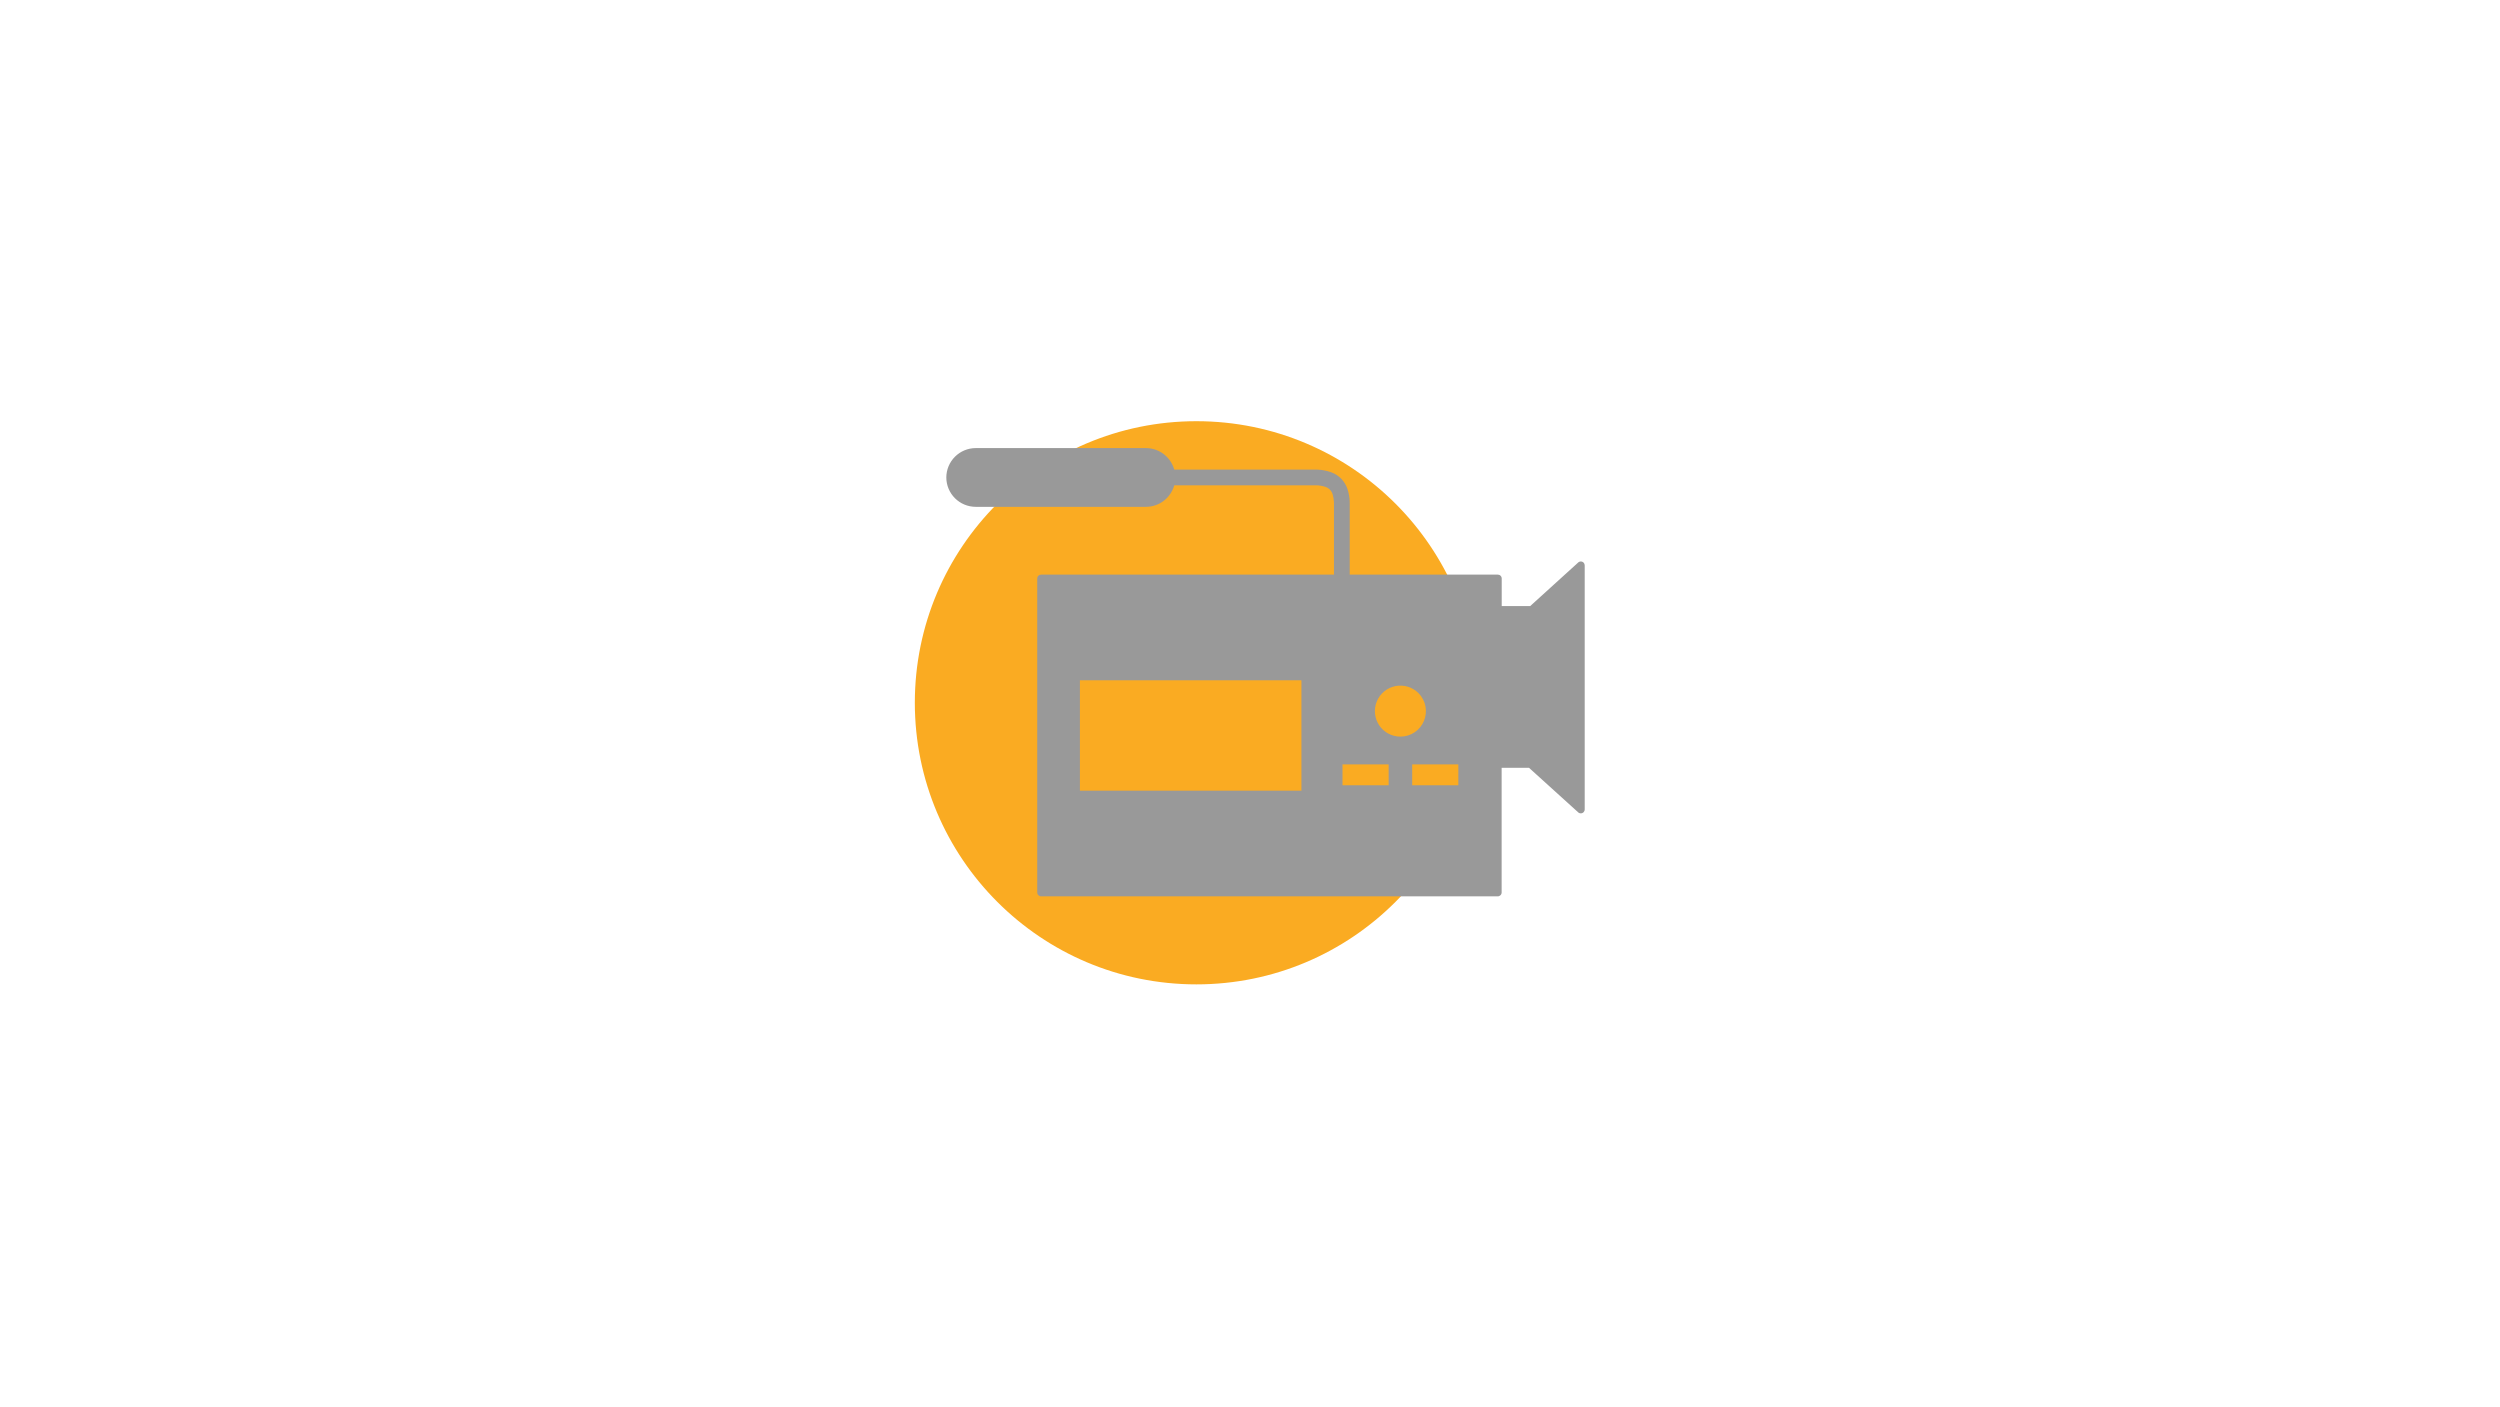
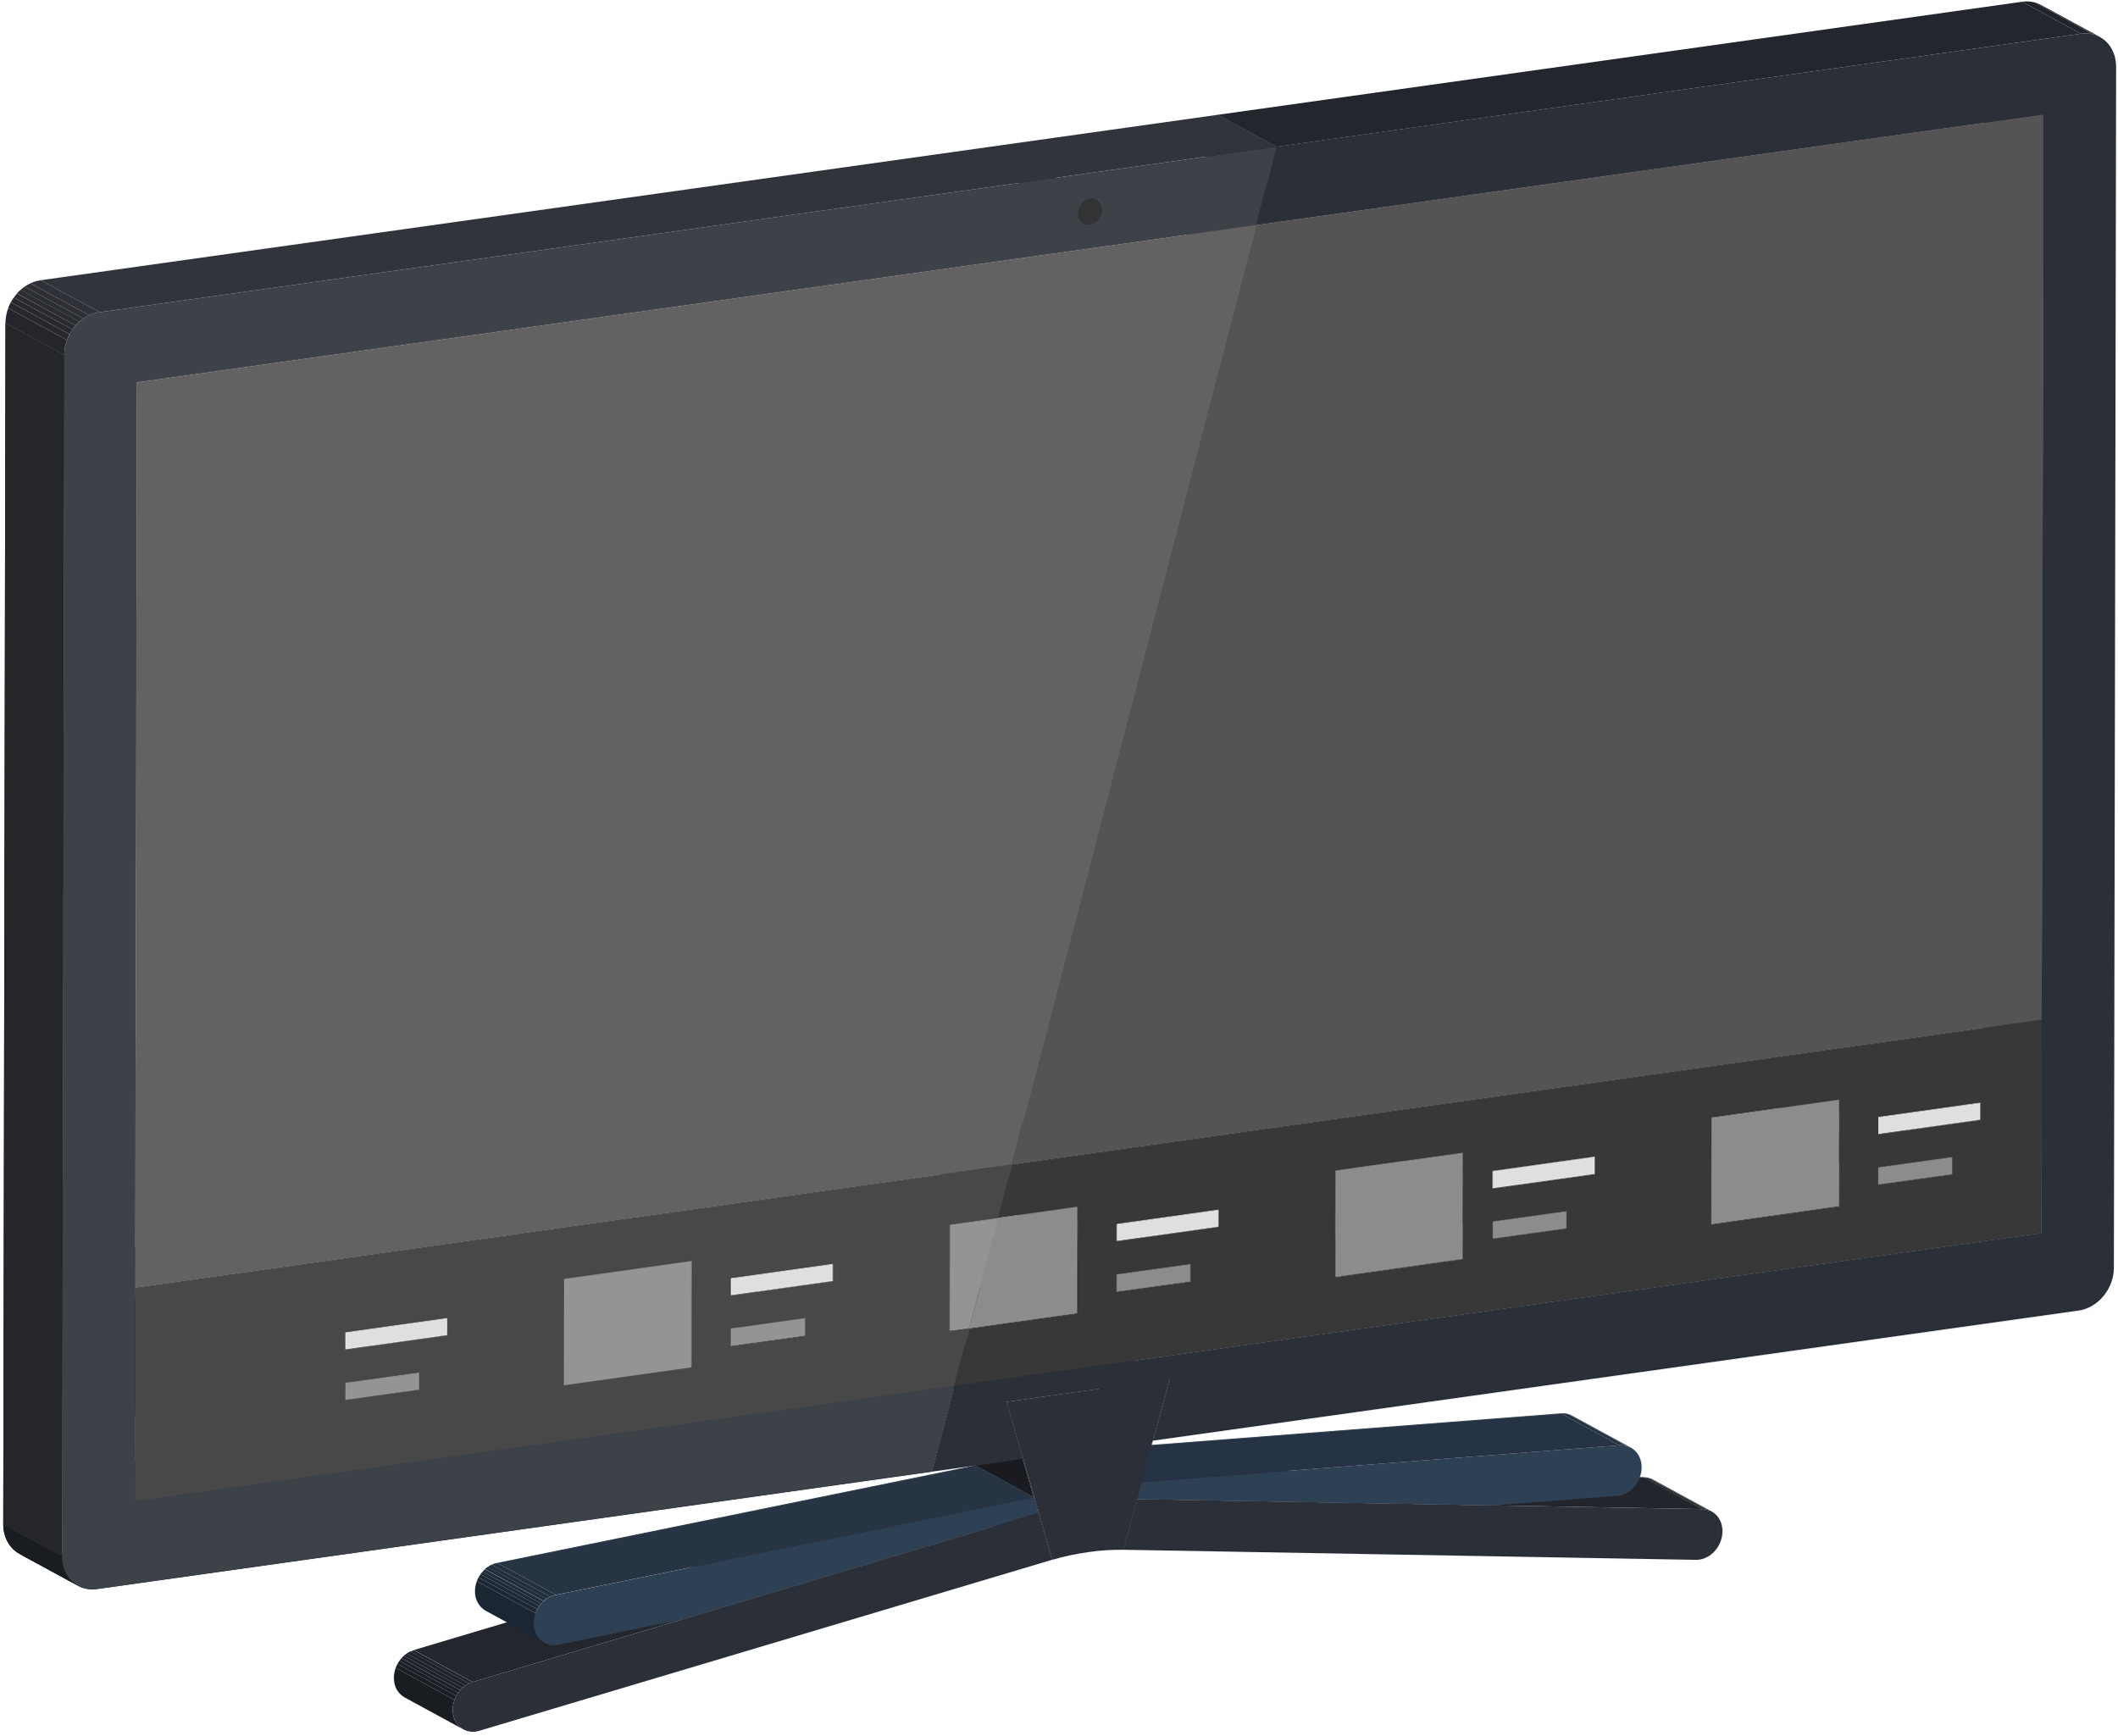
- <svg xmlns="http://www.w3.org/2000/svg" width="1440" height="810" viewBox="0 0 1440 810" fill="none">
-   <path fill-rule="evenodd" clip-rule="evenodd" d="M689.123 242.61C778.695 242.61 851.295 315.21 851.295 404.783C851.295 494.355 778.695 567 689.123 567C599.55 567 526.943 494.355 526.943 404.783C526.943 315.21 599.55 242.61 689.123 242.61Z" fill="#FAAB22" />
-   <path fill-rule="evenodd" clip-rule="evenodd" d="M599.7 330.975H768.36V289.658C768.346 289.598 768.346 289.537 768.36 289.478C768.309 287.955 768.078 286.445 767.67 284.978C767.365 283.899 766.818 282.904 766.073 282.068C765.27 281.28 764.294 280.692 763.223 280.35H763.133C761.548 279.854 759.902 279.581 758.243 279.54H758.25H676.387C675.457 282.783 673.601 285.683 671.048 287.888C667.992 290.502 664.104 291.938 660.083 291.938H562.012C557.53 291.93 553.233 290.148 550.06 286.982C546.886 283.816 545.095 279.523 545.078 275.04C545.087 270.551 546.875 266.248 550.048 263.073C553.222 259.898 557.523 258.109 562.012 258.098H660.083C664.104 258.099 667.993 259.538 671.048 262.155C673.603 264.358 675.459 267.259 676.387 270.503H758.25H758.49H758.76C761.464 270.594 764.137 271.1 766.688 272.003C768.961 272.81 771.015 274.135 772.688 275.873C774.303 277.609 775.514 279.681 776.235 281.94C776.987 284.342 777.392 286.84 777.435 289.358C777.435 289.478 777.435 289.598 777.435 289.688V330.975H862.74C863.337 330.975 863.909 331.212 864.331 331.634C864.753 332.056 864.99 332.628 864.99 333.225V349.103H881.385L909.038 324C909.256 323.8 909.512 323.645 909.791 323.544C910.07 323.443 910.366 323.398 910.662 323.412C910.959 323.426 911.249 323.499 911.517 323.625C911.786 323.752 912.026 323.93 912.225 324.15C912.586 324.567 912.786 325.099 912.788 325.65V466.245C912.788 466.842 912.55 467.414 912.129 467.836C911.707 468.258 911.134 468.495 910.538 468.495C910.221 468.495 909.907 468.429 909.617 468.3C909.328 468.17 909.069 467.981 908.858 467.745L880.695 442.245H864.945V514.05C864.945 514.647 864.708 515.219 864.286 515.641C863.864 516.063 863.292 516.3 862.695 516.3H599.7C599.103 516.3 598.531 516.063 598.109 515.641C597.687 515.219 597.45 514.647 597.45 514.05V333.233C597.45 332.636 597.687 332.063 598.109 331.642C598.531 331.22 599.103 330.983 599.7 330.983V330.975ZM749.625 391.838H622.035V455.438H749.625V391.838ZM817.035 399.233C815.328 397.52 813.225 396.255 810.912 395.55C808.599 394.846 806.148 394.723 803.776 395.192C801.404 395.662 799.184 396.71 797.314 398.243C795.445 399.776 793.982 401.746 793.056 403.98C792.13 406.214 791.77 408.641 792.008 411.048C792.245 413.454 793.073 415.765 794.417 417.774C795.762 419.784 797.581 421.431 799.715 422.569C801.848 423.707 804.23 424.301 806.648 424.298C809.55 424.294 812.386 423.431 814.798 421.817C817.211 420.203 819.091 417.911 820.202 415.23C821.313 412.549 821.606 409.599 821.042 406.752C820.478 403.904 819.084 401.288 817.035 399.233ZM799.86 440.31H773.288V452.31H799.86V440.31ZM840.008 440.31H813.427V452.31H840L840.008 440.31Z" fill="#999999" />
+ <svg xmlns="http://www.w3.org/2000/svg" width="522" height="428" viewBox="0 0 522 428" fill="none">
+   <path d="M503.306 304.061L488.818 296.182L488.92 243.557L503.401 251.436L503.306 304.061Z" fill="#191C21" />
+   <path d="M481.345 289.529L466.864 281.65L466.87 277.386L481.352 285.265L481.345 289.529Z" fill="#212121" />
+   <path d="M488.271 276.109L473.79 268.23L473.796 263.966L488.278 271.846L488.271 276.109Z" fill="#212121" />
+   <path d="M419.797 372.114L405.316 364.26C405.706 364.265 406.094 364.317 406.472 364.413L420.96 372.292C420.58 372.195 420.19 372.144 419.797 372.14" fill="#20242A" />
+   <path d="M420.96 372.267L406.472 364.388C406.786 364.469 407.09 364.582 407.381 364.724L421.862 372.604C421.575 372.459 421.272 372.346 420.96 372.267" fill="#1F2329" />
+   <path d="M421.862 372.604L407.381 364.724L407.552 364.813L422.04 372.693C421.983 372.659 421.924 372.629 421.862 372.604" fill="#1E2128" />
+   <path d="M463.083 292.096L448.601 284.217L466.864 281.65L481.345 289.529L463.083 292.096Z" fill="#2D2D2D" />
+   <path d="M463.089 287.832L448.608 279.953L466.87 277.386L481.352 285.265L463.089 287.832Z" fill="#717171" />
+   <path d="M463.083 292.096L448.601 284.217L448.608 279.953L463.089 287.833L463.083 292.096Z" fill="#525252" />
+   <path d="M481.352 285.266L481.345 289.529L463.083 292.096L463.089 287.833L481.352 285.266Z" fill="#8C8C8C" />
+   <path d="M463.108 279.648L448.62 271.769L473.79 268.23L488.271 276.109L463.108 279.648Z" fill="#2D2D2D" />
+   <path d="M488.278 271.845L488.271 276.109L463.108 279.648L463.115 275.385L488.278 271.845Z" fill="#DFDFDF" />
+   <path d="M463.108 279.648L448.62 271.769L448.633 267.506L463.115 275.385L463.108 279.648Z" fill="#828282" />
+   <path d="M463.115 275.385L448.633 267.506L473.796 263.966L488.278 271.845L463.115 275.385Z" fill="#B4B4B4" />
+   <path d="M453.399 297.396L438.917 289.516L438.962 263.28L453.45 271.166L453.399 297.396Z" fill="#212121" />
+   <path d="M399.324 356.381L384.842 348.502C385.411 348.452 385.984 348.497 386.539 348.636L401.02 356.515C400.466 356.376 399.893 356.331 399.324 356.381" fill="#23303F" />
+   <path d="M401.02 356.515L386.539 348.635C386.852 348.717 387.156 348.83 387.447 348.972L401.929 356.851C401.638 356.709 401.333 356.596 401.02 356.515" fill="#222F3D" />
+   <path d="M401.929 356.852L387.447 348.972L387.619 349.061L402.1 356.941L401.929 356.852Z" fill="#212D3C" />
+   <path d="M421.939 301.818L407.457 293.939L438.917 289.516L453.399 297.396L421.939 301.818Z" fill="#2D2D2D" />
+   <path d="M421.99 275.582L407.502 267.703L438.962 263.286L453.45 271.166L421.99 275.582Z" fill="#717171" />
+   <path d="M421.939 301.818L407.457 293.939L407.502 267.703L421.989 275.582L421.939 301.818Z" fill="#525252" />
+   <path d="M386.265 302.892L371.784 295.013L371.79 290.749L386.272 298.628L386.265 302.892Z" fill="#212121" />
+   <path d="M393.185 289.472L378.704 281.593L378.71 277.329L393.192 285.208L393.185 289.472Z" fill="#212121" />
+   <path d="M367.997 305.459L353.515 297.58L371.784 295.013L386.266 302.892L367.997 305.459Z" fill="#2D2D2D" />
+   <path d="M368.003 301.195L353.522 293.316L371.79 290.749L386.272 298.628L368.003 301.195Z" fill="#717171" />
+   <path d="M386.272 298.628L386.265 302.892L367.997 305.459L368.003 301.196L386.272 298.628Z" fill="#8C8C8C" />
+   <path d="M367.997 305.459L353.515 297.58L353.522 293.316L368.003 301.195L367.997 305.459Z" fill="#525252" />
+   <path d="M368.016 293.011L353.534 285.132L378.704 281.593L393.185 289.472L368.016 293.011Z" fill="#2D2D2D" />
+   <path d="M368.016 293.011L353.534 285.132L353.541 280.868L368.029 288.748L368.016 293.011Z" fill="#828282" />
+   <path d="M368.029 288.748L353.541 280.868L378.71 277.329L393.192 285.208L368.029 288.748Z" fill="#B4B4B4" />
+   <path d="M360.658 310.428L346.176 302.549L346.227 276.319L360.708 284.198L360.658 310.428Z" fill="#212121" />
+   <path d="M329.204 314.85L314.716 306.971L346.176 302.549L360.658 310.428L329.204 314.85Z" fill="#2D2D2D" />
+   <path d="M329.248 288.614L314.767 280.741L346.227 276.319L360.708 284.198L329.248 288.614Z" fill="#717171" />
+   <path d="M329.204 314.851L314.716 306.971L314.767 280.741L329.248 288.614L329.204 314.851Z" fill="#525252" />
+   <path d="M360.708 284.198L360.658 310.428L329.204 314.85L329.248 288.614L360.708 284.198Z" fill="#8C8C8C" />
+   <path d="M284.247 355.225L269.759 347.346L273.889 332.108L288.377 339.988L284.247 355.225Z" fill="#1B1E23" />
+   <path d="M293.524 315.924L279.036 308.045L279.049 303.781L293.531 311.661L293.524 315.924Z" fill="#212121" />
+   <path d="M300.45 302.504L285.963 294.632L285.975 290.362L300.457 298.247L300.45 302.504Z" fill="#212121" />
+   <path d="M275.262 318.491L260.774 310.612L279.036 308.045L293.524 315.924L275.262 318.491Z" fill="#2D2D2D" />
+   <path d="M275.268 314.228L260.787 306.349L279.049 303.781L293.531 311.661L275.268 314.228Z" fill="#717171" />
+   <path d="M275.262 318.491L260.774 310.612L260.787 306.349L275.268 314.228L275.262 318.491Z" fill="#525252" />
+   <path d="M293.531 311.661L293.524 315.924L275.262 318.491L275.268 314.228L293.531 311.661Z" fill="#8C8C8C" />
+   <path d="M275.281 306.044L260.8 298.165L285.963 294.632L300.45 302.504L275.281 306.044Z" fill="#2D2D2D" />
+   <path d="M275.281 306.044L260.8 298.165L260.806 293.901L275.294 301.78L275.281 306.044Z" fill="#828282" />
+   <path d="M300.457 298.247L300.45 302.504L275.281 306.044L275.294 301.78L300.457 298.247Z" fill="#DFDFDF" />
+   <path d="M275.294 301.78L260.806 293.901L285.975 290.362L300.457 298.247L275.294 301.78Z" fill="#B4B4B4" />
+   <path d="M252.202 359.73L237.721 351.851L233.641 337.764L248.129 345.643L252.202 359.73Z" fill="#191B20" />
+   <path d="M248.129 345.643L233.641 337.764L273.889 332.108L288.377 339.988L248.129 345.643Z" fill="#23262D" />
+   <path d="M265.572 323.791L251.09 315.912L251.135 289.682L265.622 297.561L265.572 323.791Z" fill="#212121" />
+   <path d="M235.268 341.729L220.786 333.856L488.818 296.182L503.306 304.061L235.268 341.729Z" fill="#23262D" />
+   <path d="M246.038 300.312L231.557 292.433L251.135 289.682L265.622 297.561L246.038 300.312Z" fill="#717171" />
+   <path d="M249.47 287.121L503.401 251.436L503.306 304.061L235.268 341.728L238.96 327.533L265.572 323.791L265.622 297.561L246.038 300.312L249.47 287.121ZM453.399 297.395L453.45 271.159L421.989 275.607L421.939 301.843L453.399 297.395ZM360.626 310.428L360.677 284.198L329.248 288.646L329.204 314.882L360.658 310.434L360.626 310.428ZM393.185 289.465V285.202L368.022 288.741V293.005L393.192 289.465H393.185ZM488.278 276.122V271.858L463.115 275.397V279.661L488.278 276.122ZM300.45 302.504V298.241L275.287 301.78V306.043L300.457 302.504H300.45ZM386.24 302.892V298.628L367.971 301.17V305.433L386.24 302.892ZM481.32 289.548V285.284L463.051 287.826V292.09L481.313 289.548H481.32ZM293.524 315.924V311.661L275.262 314.202V318.51L293.524 315.969" fill="#383838" />
+   <path d="M453.45 271.166L453.399 297.396L421.939 301.818L421.989 275.582L453.45 271.166Z" fill="#8C8C8C" />
+   <path d="M368.181 371.199L353.693 363.32L405.316 364.235L419.797 372.114L368.181 371.199Z" fill="#22262C" />
+   <path d="M393.192 285.208L393.185 289.472L368.016 293.011L368.029 288.748L393.192 285.208Z" fill="#DFDFDF" />
+   <path d="M503.401 251.436L488.919 243.557L489.332 20.316L503.814 28.195L503.401 251.436Z" fill="#191C21" />
+   <path d="M513.085 8.306L498.597 0.427C499.599 0.281 500.621 0.333 501.603 0.58L516.084 8.459C515.104 8.212 514.085 8.16 513.085 8.306" fill="#20242A" />
+   <path d="M516.084 8.459L501.59 0.58C502.063 0.703 502.523 0.874 502.963 1.088L517.476 8.967C517.037 8.751 516.577 8.58 516.103 8.459" fill="#1F2329" />
+   <path d="M517.476 8.967L502.994 1.088L503.255 1.222L517.743 9.101L517.476 8.967Z" fill="#1E2128" />
+   <path d="M280.339 369.649L368.181 371.199L419.797 372.114C422.936 372.165 425.097 375.005 424.633 378.469C424.213 381.607 421.754 384.187 418.952 384.562C418.674 384.601 418.394 384.618 418.113 384.613L276.958 382.129L280.339 369.649Z" fill="#2B2F38" />
+   <path d="M280.339 369.649L265.851 361.776L353.693 363.32L368.181 371.199L280.339 369.649Z" fill="#22262C" />
+   <path d="M276.959 382.122L262.477 374.243L265.851 361.776L280.339 369.649L276.959 382.122Z" fill="#1B1E23" />
+   <path d="M280.339 369.649L265.851 361.776L266.989 357.589L281.47 365.468L280.339 369.649Z" fill="#1D2835" />
+   <path d="M281.47 365.468L399.324 356.381C402.501 356.115 404.922 358.675 404.757 362.1C404.598 365.43 402.062 368.365 399.038 368.791L398.739 368.829L368.2 371.18L280.358 369.63L281.47 365.468Z" fill="#2E4054" />
+   <path d="M281.47 365.468L266.989 357.589L384.842 348.502L399.324 356.381L281.47 365.468Z" fill="#253344" />
+   <path d="M259.395 384.594L244.907 376.715L241.571 365.188L256.059 373.061L259.395 384.594Z" fill="#191B20" />
+   <path d="M256.059 373.061L241.571 365.188L240.459 361.318L254.941 369.198L256.059 373.061Z" fill="#191B20" />
+   <path d="M254.941 369.198L240.459 361.319L237.721 351.851L252.202 359.73L254.941 369.198Z" fill="#191B20" />
+   <path d="M288.377 339.988L284.247 355.238L281.47 365.48L280.339 369.661L276.959 382.135C274.069 382.091 271.181 382.282 268.323 382.707C265.315 383.122 262.341 383.759 259.427 384.613L256.091 373.08L254.973 369.217L252.234 359.749L248.161 345.662L288.377 339.988Z" fill="#2B2F38" />
+   <path d="M229.771 362.882L215.284 355.003L220.786 333.856L235.268 341.729L229.771 362.882Z" fill="#1B1D23" />
+   <path d="M235.268 341.729L220.786 333.856L224.478 319.654L238.96 327.533L235.268 341.729Z" fill="#232323" />
+   <path d="M238.96 327.533L224.478 319.654L251.09 315.912L265.572 323.791L238.96 327.533Z" fill="#2D2D2D" />
+   <path d="M234.118 328.213L219.63 320.334L224.478 319.654L238.96 327.533L234.118 328.213Z" fill="#3B3B3B" />
+   <path d="M265.622 297.561L265.572 323.791L238.96 327.533L246.038 300.312L265.622 297.561Z" fill="#8C8C8C" />
+   <path d="M238.96 327.534L224.478 319.654L231.557 292.433L246.038 300.312L238.96 327.534Z" fill="#575757" />
+   <path d="M249.47 287.121L234.988 279.242L488.92 243.557L503.401 251.436L249.47 287.121Z" fill="#2D2D2D" />
+   <path d="M246.038 300.312L231.557 292.433L234.988 279.242L249.47 287.121L246.038 300.312Z" fill="#232323" />
+   <path d="M234.118 328.213L219.63 320.334L219.681 294.104L234.162 301.983L234.118 328.213Z" fill="#575757" />
+   <path d="M246.038 300.312L238.96 327.534L234.118 328.213L234.162 301.983L246.038 300.312Z" fill="#949494" />
+   <path d="M234.162 301.983L219.681 294.104L231.557 292.433L246.038 300.312L234.162 301.983Z" fill="#787878" />
+   <path d="M168.166 399.31L153.678 391.431L241.571 365.188L256.059 373.061L168.166 399.31Z" fill="#23262D" />
+   <path d="M198.432 329.287L183.944 321.414L183.957 317.151L198.438 325.023L198.432 329.287Z" fill="#2A2A2A" />
+   <path d="M205.358 315.874L190.87 307.994L190.877 303.731L205.364 311.61L205.358 315.874Z" fill="#2A2A2A" />
+   <path d="M180.17 331.854L165.682 323.975L183.944 321.414L198.432 329.287L180.17 331.854Z" fill="#3B3B3B" />
+   <path d="M180.176 327.591L165.688 319.711L183.957 317.151L198.438 325.023L180.176 327.591Z" fill="#787878" />
+   <path d="M180.17 331.854L165.682 323.975L165.688 319.711L180.176 327.591L180.17 331.854Z" fill="#575757" />
+   <path d="M180.189 319.406L165.707 311.527L190.87 307.994L205.358 315.874L180.189 319.406Z" fill="#3B3B3B" />
+   <path d="M180.201 315.143L165.713 307.264L190.877 303.731L205.364 311.61L180.201 315.143Z" fill="#B4B4B4" />
+   <path d="M205.364 311.61L205.358 315.873L180.189 319.406L180.201 315.143L205.364 311.61Z" fill="#DFDFDF" />
+   <path d="M180.189 319.406L165.707 311.527L165.713 307.264L180.201 315.143L180.189 319.406Z" fill="#828282" />
+   <path d="M139.07 315.346L124.588 307.467L156.042 303.044L170.53 310.924L139.07 315.346Z" fill="#787878" />
+   <path d="M139.019 341.576L124.537 333.697L124.588 307.467L139.07 315.346L139.019 341.576Z" fill="#575757" />
+   <path d="M139.019 341.576L124.537 333.697L124.588 307.467L139.07 315.346L139.019 341.576Z" fill="#2A2A2A" />
+   <path d="M139.07 315.346L124.588 307.467L156.042 303.044L170.53 310.924L139.07 315.346Z" fill="#3B3B3B" />
+   <path d="M170.479 337.154L139.019 341.576L139.07 315.346L170.53 310.924L170.479 337.154Z" fill="#484848" />
+   <path d="M103.339 342.656L88.858 334.777L88.864 330.513L103.352 338.393L103.339 342.656Z" fill="#2A2A2A" />
+   <path d="M110.266 329.236L95.784 321.357L95.79 317.094L110.278 324.973L110.266 329.236Z" fill="#2A2A2A" />
+   <path d="M85.077 345.217L70.596 337.338L88.858 334.777L103.339 342.656L85.077 345.217Z" fill="#3B3B3B" />
+   <path d="M103.352 338.393L103.339 342.656L85.077 345.217L85.09 340.96L103.352 338.393Z" fill="#949494" />
+   <path d="M85.09 340.96L70.602 333.08L88.864 330.513L103.352 338.393L85.09 340.96Z" fill="#787878" />
+   <path d="M85.077 345.217L70.596 337.338L70.602 333.081L85.09 340.96L85.077 345.217Z" fill="#575757" />
+   <path d="M85.103 332.769L70.621 324.89L95.784 321.357L110.266 329.236L85.103 332.769Z" fill="#3B3B3B" />
+   <path d="M85.109 328.506L70.627 320.626L95.79 317.094L110.278 324.973L85.109 328.506Z" fill="#B4B4B4" />
+   <path d="M85.103 332.769L70.621 324.89L70.627 320.626L85.109 328.506L85.103 332.769Z" fill="#828282" />
+   <path d="M110.278 324.973L110.266 329.236L85.103 332.769L85.109 328.506L110.278 324.973Z" fill="#DFDFDF" />
+   <path d="M33.219 370.126L18.738 362.246L220.786 333.856L235.268 341.729L33.219 370.126Z" fill="#4F4F4F" />
+   <path d="M33.213 370.125L18.732 362.252L220.786 333.849L235.268 341.729L33.213 370.125Z" fill="#31343B" />
+   <path d="M43.933 354.939L29.451 347.06L29.502 320.83L43.984 328.709L43.933 354.939Z" fill="#575757" />
+   <path d="M75.438 324.286L75.393 350.523L43.933 354.939L43.984 328.709L75.438 324.286Z" fill="#949494" />
+   <path d="M43.984 328.709L29.502 320.83L60.956 316.407L75.438 324.286L43.984 328.709Z" fill="#787878" />
+   <path d="M43.933 354.939L29.451 347.06L29.502 320.83L43.984 328.709L43.933 354.939Z" fill="#2A2A2A" />
+   <path d="M43.984 328.709L29.502 320.83L60.956 316.407L75.438 324.286L43.984 328.709Z" fill="#3B3B3B" />
+   <path d="M75.393 350.523L43.933 354.939L43.984 328.709L75.438 324.286L75.393 350.523Z" fill="#484848" />
+   <path d="M246.038 300.312L234.162 301.99L234.111 328.226L238.96 327.546L235.268 341.741L33.2 370.138L33.296 317.513L249.47 287.121L246.038 300.312ZM110.266 329.236V324.973L85.096 328.506V332.769L110.259 329.236H110.266ZM205.352 315.893V311.629L180.182 315.162V319.425L205.352 315.893V315.893ZM103.339 342.656V338.393L85.077 340.934V345.192L103.339 342.65V342.656ZM198.432 329.306V325.043L180.169 327.584V331.854L198.432 329.312" fill="#484848" />
+   <path d="M198.438 325.023L198.432 329.287L180.169 331.854L180.176 327.591L198.438 325.023Z" fill="#949494" />
+   <path d="M137.056 393.242L122.574 385.363L240.459 361.318L254.941 369.198L137.056 393.242Z" fill="#263444" />
+   <path d="M116.518 414.732L102.03 406.852L153.678 391.431L168.166 399.31L116.518 414.732Z" fill="#23262D" />
+   <path d="M134.253 405.061L119.772 397.182C118.972 396.719 118.307 396.056 117.841 395.259C117.375 394.461 117.125 393.556 117.116 392.632C117.076 391.697 117.223 390.764 117.548 389.887L132.036 397.766C131.711 398.644 131.562 399.576 131.597 400.511C131.607 401.435 131.857 402.34 132.322 403.138C132.788 403.936 133.454 404.598 134.253 405.061" fill="#1C2632" />
+   <path d="M132.036 397.766L117.548 389.887C117.673 389.554 117.82 389.229 117.986 388.915L132.468 396.794C132.301 397.107 132.156 397.432 132.036 397.766" fill="#1D2734" />
+   <path d="M132.468 396.794L117.986 388.915C118.127 388.651 118.284 388.397 118.456 388.152L132.938 396.032C132.766 396.276 132.609 396.531 132.468 396.794" fill="#1E2936" />
+   <path d="M132.938 396.031L118.456 388.152C118.614 387.93 118.786 387.718 118.971 387.517L133.459 395.396C133.274 395.598 133.1 395.81 132.938 396.031" fill="#1F2A38" />
+   <path d="M133.459 395.396L118.971 387.517C119.155 387.309 119.35 387.112 119.556 386.926L134.044 394.805C133.836 394.989 133.641 395.187 133.459 395.396Z" fill="#202C3A" />
+   <path d="M134.044 394.761L119.556 386.881C119.775 386.681 120.009 386.496 120.255 386.329L134.736 394.208C134.493 394.376 134.261 394.56 134.044 394.761" fill="#212D3C" />
+   <path d="M134.736 394.233L120.255 386.354C120.547 386.152 120.855 385.973 121.176 385.82L135.664 393.699C135.341 393.853 135.031 394.031 134.736 394.233Z" fill="#222F3D" />
+   <path d="M135.664 393.699L121.176 385.82C121.621 385.611 122.091 385.457 122.574 385.363L137.055 393.242C136.574 393.334 136.106 393.487 135.664 393.699Z" fill="#23303F" />
+   <path d="M254.941 369.198L256.059 373.061L168.166 399.31L137.615 405.563C137.516 405.586 137.417 405.603 137.316 405.613C134.279 406.046 131.743 403.822 131.597 400.53C131.451 397.131 133.891 393.877 137.055 393.261L254.941 369.198Z" fill="#2E4054" />
+   <path d="M503.814 28.195L503.401 251.436L249.47 287.121L309.702 55.473L503.814 28.195Z" fill="#545454" />
+   <path d="M309.702 55.473L295.221 47.594L489.333 20.316L503.814 28.195L309.702 55.473Z" fill="#444444" />
+   <path d="M249.47 287.121L234.988 279.242L295.221 47.594L309.702 55.473L249.47 287.121Z" fill="#343434" />
+   <path d="M114.256 426.417L99.775 418.538C99.056 418.13 98.445 417.558 97.992 416.867C97.539 416.176 97.257 415.388 97.169 414.566C97.024 413.444 97.155 412.303 97.551 411.243L112.032 419.122C111.636 420.183 111.506 421.323 111.651 422.446C111.741 423.266 112.024 424.054 112.477 424.744C112.929 425.434 113.539 426.008 114.256 426.417" fill="#191C21" />
+   <path d="M112.032 419.122L97.551 411.243C97.672 410.906 97.819 410.579 97.989 410.265L112.471 418.144C112.305 418.461 112.159 418.788 112.032 419.122" fill="#1A1D23" />
+   <path d="M112.471 418.144L97.989 410.265C98.13 410.003 98.287 409.751 98.459 409.509L112.941 417.388C112.771 417.631 112.614 417.884 112.471 418.144Z" fill="#1B1E24" />
+   <path d="M112.941 417.388L98.459 409.508C98.617 409.286 98.789 409.074 98.974 408.873L113.456 416.752C113.271 416.953 113.099 417.165 112.941 417.388" fill="#1C1F25" />
+   <path d="M113.456 416.733L98.974 408.854C99.155 408.646 99.349 408.449 99.552 408.263L114.04 416.142C113.834 416.328 113.639 416.525 113.456 416.733" fill="#1D2026" />
+   <path d="M114.04 416.142L99.552 408.263C99.773 408.069 100.004 407.886 100.245 407.717L114.726 415.596C114.487 415.764 114.257 415.946 114.04 416.142" fill="#1E2128" />
+   <path d="M114.726 415.596L100.245 407.717C100.539 407.513 100.849 407.334 101.173 407.183L115.654 415.094C115.331 415.247 115.021 415.425 114.726 415.628" fill="#1F2329" />
+   <path d="M115.654 415.094L101.173 407.215C101.451 407.086 101.738 406.976 102.03 406.884L116.518 414.763C116.223 414.854 115.934 414.964 115.654 415.094" fill="#20242A" />
+   <path d="M256.059 373.061L259.395 384.594L118.158 426.76C117.881 426.844 117.599 426.908 117.313 426.951C114.517 427.338 112.07 425.464 111.651 422.446C111.454 420.797 111.83 419.13 112.716 417.725C113.603 416.321 114.945 415.264 116.518 414.732L168.166 399.31L256.059 373.061Z" fill="#2B2F38" />
+   <path d="M314.716 36.182L300.234 28.303L498.604 0.427L513.085 8.306L314.716 36.182Z" fill="#23262D" />
+   <path d="M309.702 55.473L295.221 47.594L300.234 28.303L314.716 36.182L309.702 55.473Z" fill="#1B1D23" />
+   <path d="M170.53 310.924L170.479 337.154L139.019 341.576L139.07 315.346L170.53 310.924Z" fill="#949494" />
+   <path d="M33.728 94.259L19.246 86.38L295.221 47.594L309.702 55.473L33.728 94.259Z" fill="#4F4F4F" />
+   <path d="M271.564 53.078L257.076 45.199C257.226 44.792 257.303 44.362 257.305 43.928C257.329 43.419 257.213 42.913 256.97 42.464C256.727 42.016 256.366 41.643 255.926 41.386L270.414 49.265C270.853 49.524 271.213 49.897 271.456 50.345C271.699 50.792 271.815 51.298 271.792 51.807C271.791 52.241 271.714 52.671 271.564 53.078" fill="#24262B" />
+   <path d="M267.287 55.213L252.799 47.334C252.95 47.408 253.108 47.467 253.27 47.512L267.757 55.391C267.595 55.349 267.437 55.289 267.287 55.213" fill="#2D2F35" />
+   <path d="M267.192 55.168L252.71 47.289L252.799 47.334L267.287 55.213L267.192 55.168Z" fill="#2B2E33" />
+   <path d="M267.288 55.213L252.8 47.334C252.951 47.408 253.108 47.468 253.27 47.512L267.758 55.391C267.595 55.349 267.438 55.289 267.288 55.213" fill="#2D2F35" />
+   <path d="M267.287 55.213L252.799 47.334C252.95 47.408 253.108 47.467 253.27 47.512L267.757 55.391C267.595 55.349 267.437 55.289 267.287 55.213" fill="#2D2F35" />
+   <path d="M267.751 55.391L253.263 47.512C253.602 47.596 253.954 47.613 254.299 47.562C254.598 47.517 254.889 47.429 255.163 47.302L269.651 55.181C269.375 55.309 269.082 55.397 268.781 55.442C268.437 55.493 268.088 55.475 267.751 55.391" fill="#2E3137" />
+   <path d="M269.657 55.181L255.17 47.302C255.339 47.225 255.501 47.131 255.652 47.022L270.14 54.901C269.986 55.005 269.825 55.099 269.657 55.181Z" fill="#2D2F35" />
+   <path d="M270.14 54.901L255.678 47.022C255.805 46.938 255.927 46.845 256.04 46.743L270.522 54.616C270.411 54.72 270.292 54.816 270.166 54.901" fill="#2B2E33" />
+   <path d="M270.496 54.616L256.015 46.743C256.116 46.641 256.218 46.539 256.313 46.431L270.801 54.311C270.706 54.419 270.604 54.52 270.496 54.616" fill="#2A2C32" />
+   <path d="M270.801 54.31L256.313 46.431C256.409 46.325 256.498 46.212 256.58 46.095L271.068 53.974C270.985 54.088 270.897 54.203 270.801 54.31" fill="#292B30" />
+   <path d="M271.068 53.974L256.58 46.095C256.669 45.968 256.752 45.834 256.828 45.701L271.31 53.58C271.233 53.713 271.157 53.847 271.068 53.974Z" fill="#27292E" />
+   <path d="M271.31 53.58L256.828 45.701C256.912 45.538 256.987 45.37 257.05 45.199L271.564 53.078C271.5 53.251 271.424 53.419 271.335 53.58" fill="#26282D" />
+   <path d="M271.564 53.078L257.076 45.199C257.226 44.792 257.303 44.362 257.305 43.928C257.329 43.419 257.213 42.913 256.97 42.464C256.727 42.016 256.366 41.643 255.926 41.386L270.414 49.265C270.853 49.524 271.213 49.897 271.456 50.345C271.699 50.792 271.815 51.298 271.792 51.807C271.791 52.241 271.714 52.671 271.564 53.078" fill="#24262B" />
+   <path d="M268.8 49.011L254.318 41.138C254.659 41.087 255.007 41.105 255.341 41.189L269.829 49.094C269.493 49.007 269.143 48.988 268.8 49.037" fill="#262728" />
+   <path d="M269.829 49.094L255.341 41.215C255.504 41.255 255.661 41.312 255.811 41.386L270.293 49.24C270.146 49.164 269.99 49.107 269.829 49.069" fill="#242627" />
+   <path d="M270.293 49.24L255.811 41.361L255.9 41.405L270.388 49.285L270.293 49.24Z" fill="#232526" />
+   <path d="M267.192 55.169L252.71 47.289C252.269 47.033 251.907 46.66 251.662 46.212C251.418 45.764 251.301 45.258 251.325 44.748C251.326 44.314 251.403 43.884 251.554 43.477L266.042 51.356C265.888 51.762 265.81 52.193 265.813 52.627C265.787 53.136 265.901 53.643 266.145 54.092C266.388 54.54 266.75 54.913 267.192 55.169" fill="#1E1F20" />
+   <path d="M266.042 51.388L251.554 43.509C251.617 43.336 251.694 43.168 251.783 43.007L266.264 50.886C266.177 51.047 266.103 51.215 266.042 51.388" fill="#1F2021" />
+   <path d="M266.264 50.886L251.783 43.007C251.853 42.869 251.934 42.738 252.024 42.612L266.48 50.492C266.392 50.618 266.312 50.75 266.239 50.886" fill="#202122" />
+   <path d="M266.48 50.492L252.024 42.613C252.106 42.493 252.195 42.378 252.291 42.27L266.779 50.149C266.684 50.257 266.595 50.371 266.506 50.492" fill="#212223" />
+   <path d="M266.779 50.149L252.291 42.27C252.386 42.162 252.488 42.06 252.596 41.965L267.116 49.844C267.008 49.939 266.906 50.041 266.811 50.149" fill="#222325" />
+   <path d="M267.116 49.844L252.628 41.965C252.74 41.858 252.861 41.763 252.99 41.679L267.472 49.558C267.346 49.644 267.227 49.739 267.116 49.844" fill="#232526" />
+   <path d="M267.44 49.558L252.958 41.678C253.11 41.571 253.272 41.477 253.441 41.399L267.929 49.278C267.758 49.356 267.594 49.45 267.44 49.558" fill="#242627" />
+   <path d="M267.929 49.278L253.441 41.399C253.718 41.265 254.014 41.177 254.318 41.138L268.8 49.011C268.497 49.055 268.204 49.145 267.929 49.278" fill="#262728" />
+   <path d="M268.8 49.011C269.187 48.96 269.581 48.996 269.953 49.116C270.325 49.237 270.665 49.438 270.95 49.707C271.234 49.975 271.455 50.303 271.596 50.668C271.737 51.032 271.796 51.424 271.767 51.813C271.768 52.67 271.472 53.5 270.928 54.162C270.384 54.824 269.627 55.276 268.787 55.442C268.399 55.495 268.004 55.461 267.632 55.342C267.259 55.223 266.917 55.022 266.632 54.754C266.347 54.486 266.126 54.157 265.984 53.793C265.842 53.428 265.784 53.036 265.813 52.646C265.812 51.788 266.109 50.956 266.654 50.292C267.199 49.629 267.957 49.176 268.8 49.011V49.011Z" fill="#323335" />
+   <path d="M23.93 391.812L9.442 383.933L215.283 355.002L229.771 362.882L23.93 391.812Z" fill="#23262D" />
+   <path d="M19.564 391.151L5.076 383.272C5.513 383.488 5.971 383.658 6.442 383.781L20.93 391.66C20.459 391.537 20.001 391.367 19.564 391.151" fill="#1F2329" />
+   <path d="M20.93 391.66L6.442 383.781C7.423 384.024 8.441 384.076 9.442 383.933L23.93 391.812C22.929 391.955 21.911 391.903 20.93 391.66" fill="#20242A" />
+   <path d="M19.297 391.018L4.816 383.139L5.076 383.272L19.564 391.151L19.297 391.018Z" fill="#1E2128" />
+   <path d="M19.564 391.151L5.076 383.272C5.513 383.488 5.971 383.658 6.442 383.781L20.93 391.66C20.459 391.537 20.001 391.367 19.564 391.151" fill="#1F2329" />
+   <path d="M19.297 391.018L4.816 383.139C2.395 381.823 0.793 379.129 0.8 375.806L15.288 383.685C15.288 387.008 16.876 389.696 19.297 391.018Z" fill="#24262B" />
+   <path d="M19.297 391.018L4.816 383.139C2.395 381.823 0.8 379.129 0.806 375.806L15.288 383.685C15.288 387.008 16.876 389.702 19.297 391.018Z" fill="#191C21" />
+   <path d="M33.315 317.5L18.833 309.621L234.988 279.242L249.47 287.121L33.315 317.5Z" fill="#3B3B3B" />
+   <path d="M33.219 370.125L18.738 362.246L18.833 309.621L33.315 317.5L33.219 370.125Z" fill="#2A2A2A" />
+   <path d="M33.213 370.125L18.732 362.253L19.246 86.38L33.728 94.259L33.213 370.125Z" fill="#393939" />
+   <path d="M309.69 55.448L33.715 94.208L33.2 370.075L235.268 341.678L229.771 362.831L23.93 391.812C19.132 392.486 15.275 388.838 15.288 383.685L15.834 87.549C15.834 82.377 19.717 77.643 24.514 76.969L314.716 36.182L309.69 55.448ZM268.8 49.011C267.957 49.176 267.199 49.629 266.654 50.292C266.109 50.956 265.812 51.788 265.813 52.646C265.784 53.036 265.842 53.428 265.984 53.792C266.126 54.157 266.347 54.486 266.632 54.754C266.918 55.022 267.259 55.223 267.632 55.342C268.005 55.461 268.399 55.495 268.787 55.442C269.627 55.274 270.384 54.82 270.927 54.157C271.471 53.495 271.767 52.664 271.767 51.807C271.795 51.418 271.736 51.027 271.594 50.663C271.452 50.3 271.231 49.972 270.947 49.705C270.663 49.437 270.323 49.236 269.951 49.116C269.58 48.996 269.187 48.96 268.8 49.011" fill="#3D4148" />
+   <path d="M309.702 55.473L249.47 287.121L33.315 317.5L33.22 370.125L235.268 341.729L33.213 370.125L33.728 94.259L309.702 55.473Z" fill="#626262" />
+   <path d="M24.514 76.969L10.026 69.09L300.234 28.303L314.716 36.182L24.514 76.969Z" fill="#31343B" />
+   <path d="M15.288 383.685L0.8 375.806L1.353 79.67L15.834 87.549L15.288 383.685Z" fill="#191C21" />
+   <path d="M513.085 8.306C517.876 7.633 521.752 11.28 521.746 16.446L521.193 312.588C521.193 317.742 517.292 322.476 512.5 323.149L284.272 355.225L288.403 339.975L248.154 345.63L252.227 359.717L23.93 391.812C19.132 392.486 15.275 388.838 15.288 383.685L15.834 87.549L15.288 383.685C15.288 388.838 19.132 392.486 23.93 391.812L229.771 362.882L235.268 341.735L503.306 304.061L503.401 251.436L503.814 28.195L309.69 55.448L314.703 36.157L513.085 8.306Z" fill="#2B2F38" />
+   <path d="M15.288 383.685L0.8 375.806L1.353 79.67L15.834 87.549L15.288 383.685Z" fill="#24262A" />
+   <path d="M15.834 87.549L1.353 79.67C1.357 78.408 1.583 77.156 2.02 75.972L16.508 83.845C16.07 85.031 15.842 86.285 15.834 87.549" fill="#24262B" />
+   <path d="M16.508 83.845L2.02 75.972C2.198 75.471 2.41 74.983 2.655 74.51L17.137 82.389C16.893 82.86 16.681 83.346 16.501 83.845" fill="#26282D" />
+   <path d="M17.162 82.39L2.681 74.51C2.892 74.115 3.128 73.733 3.386 73.367L17.867 81.246C17.612 81.614 17.376 81.996 17.162 82.39" fill="#27292E" />
+   <path d="M17.868 81.246L3.412 73.367C3.653 73.024 3.913 72.693 4.187 72.376L18.662 80.229C18.384 80.545 18.123 80.876 17.88 81.221" fill="#292B30" />
+   <path d="M18.662 80.229L4.174 72.35C4.452 72.038 4.747 71.741 5.057 71.46L19.539 79.34C19.231 79.62 18.938 79.917 18.662 80.229" fill="#2A2C32" />
+   <path d="M19.526 79.365L5.044 71.486C5.376 71.188 5.726 70.912 6.093 70.66L20.568 78.539C20.203 78.794 19.853 79.07 19.52 79.365" fill="#2B2E33" />
+   <path d="M20.568 78.539L6.087 70.66C6.532 70.353 7.002 70.083 7.491 69.853L21.973 77.732C21.482 77.96 21.012 78.23 20.568 78.539" fill="#2D2F35" />
+   <path d="M21.979 77.732L7.497 69.853C8.301 69.472 9.158 69.215 10.039 69.09L24.527 76.969C23.645 77.091 22.788 77.348 21.985 77.732" fill="#2E3137" />
</svg>
